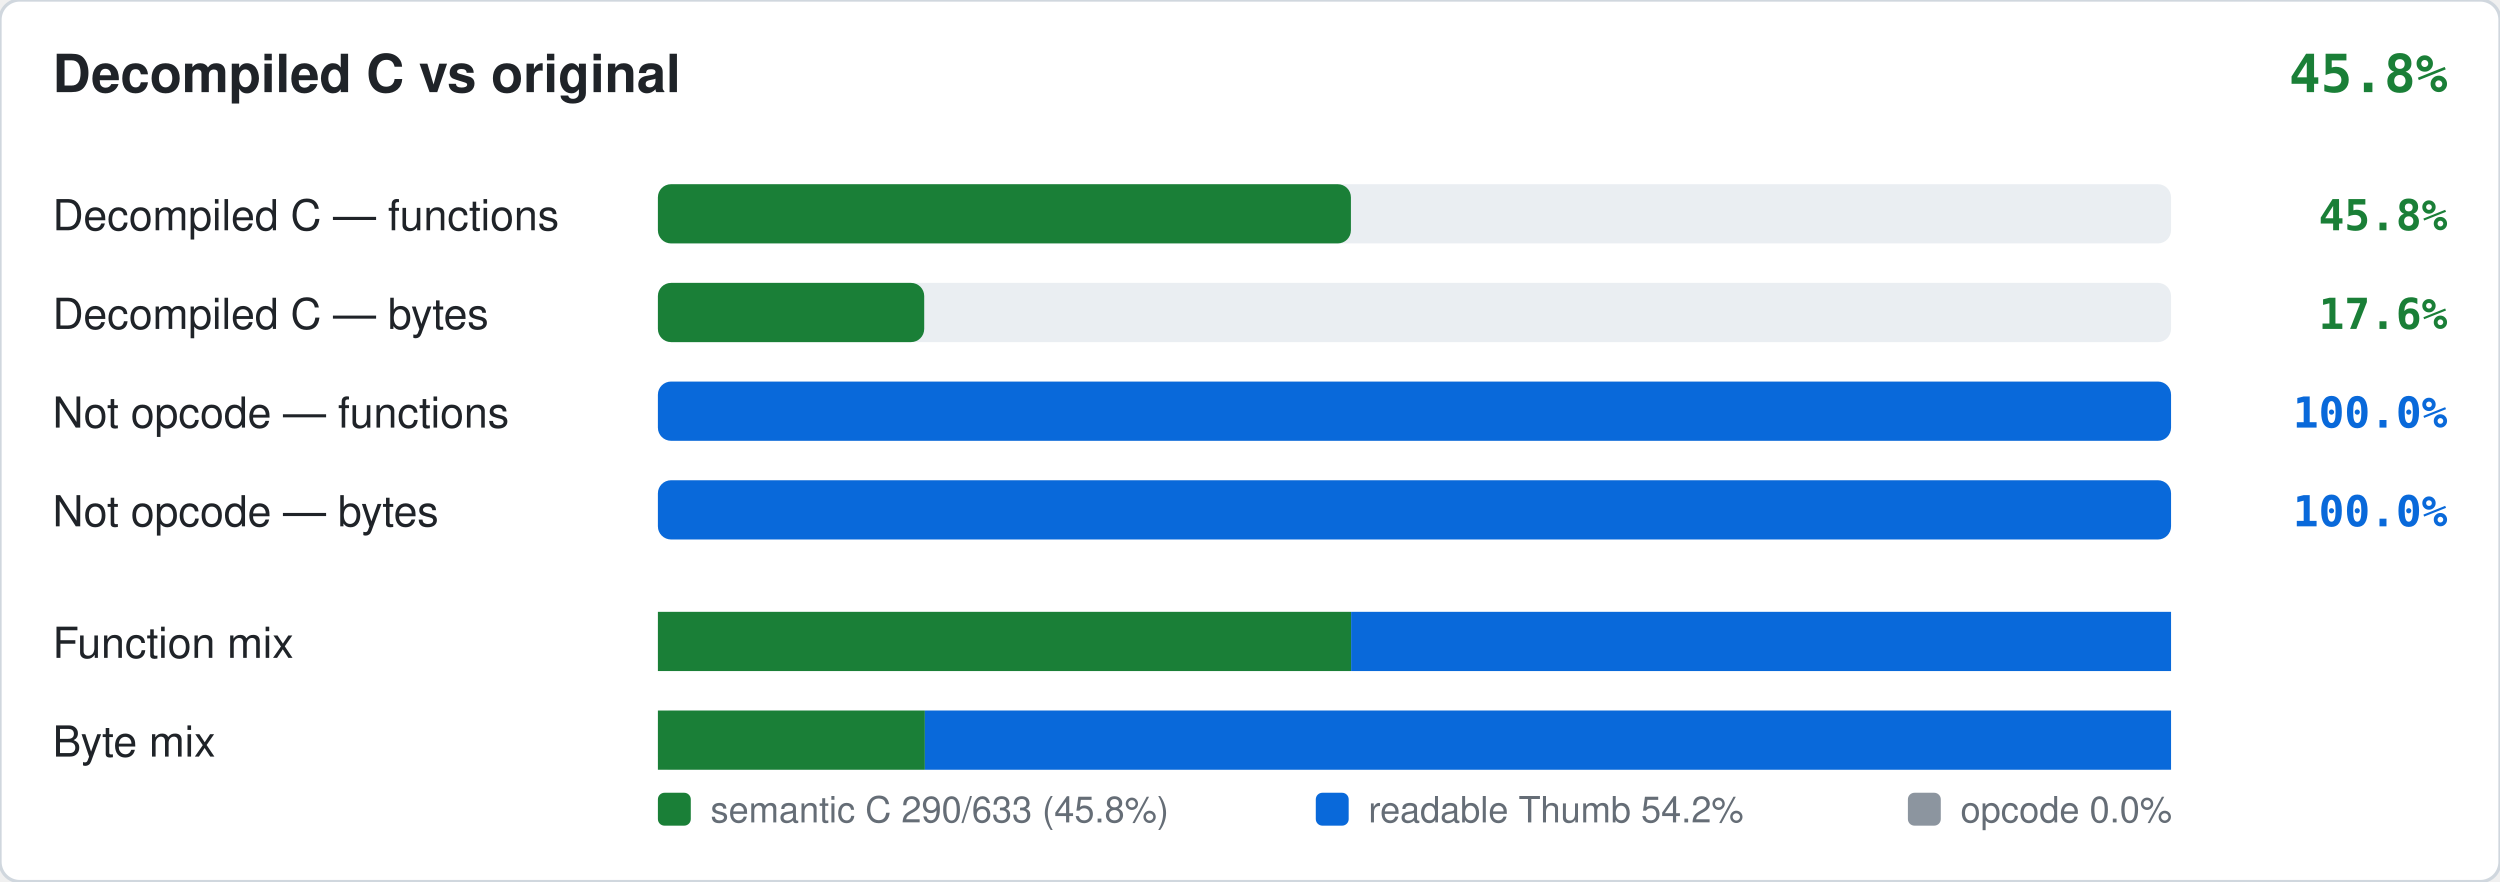
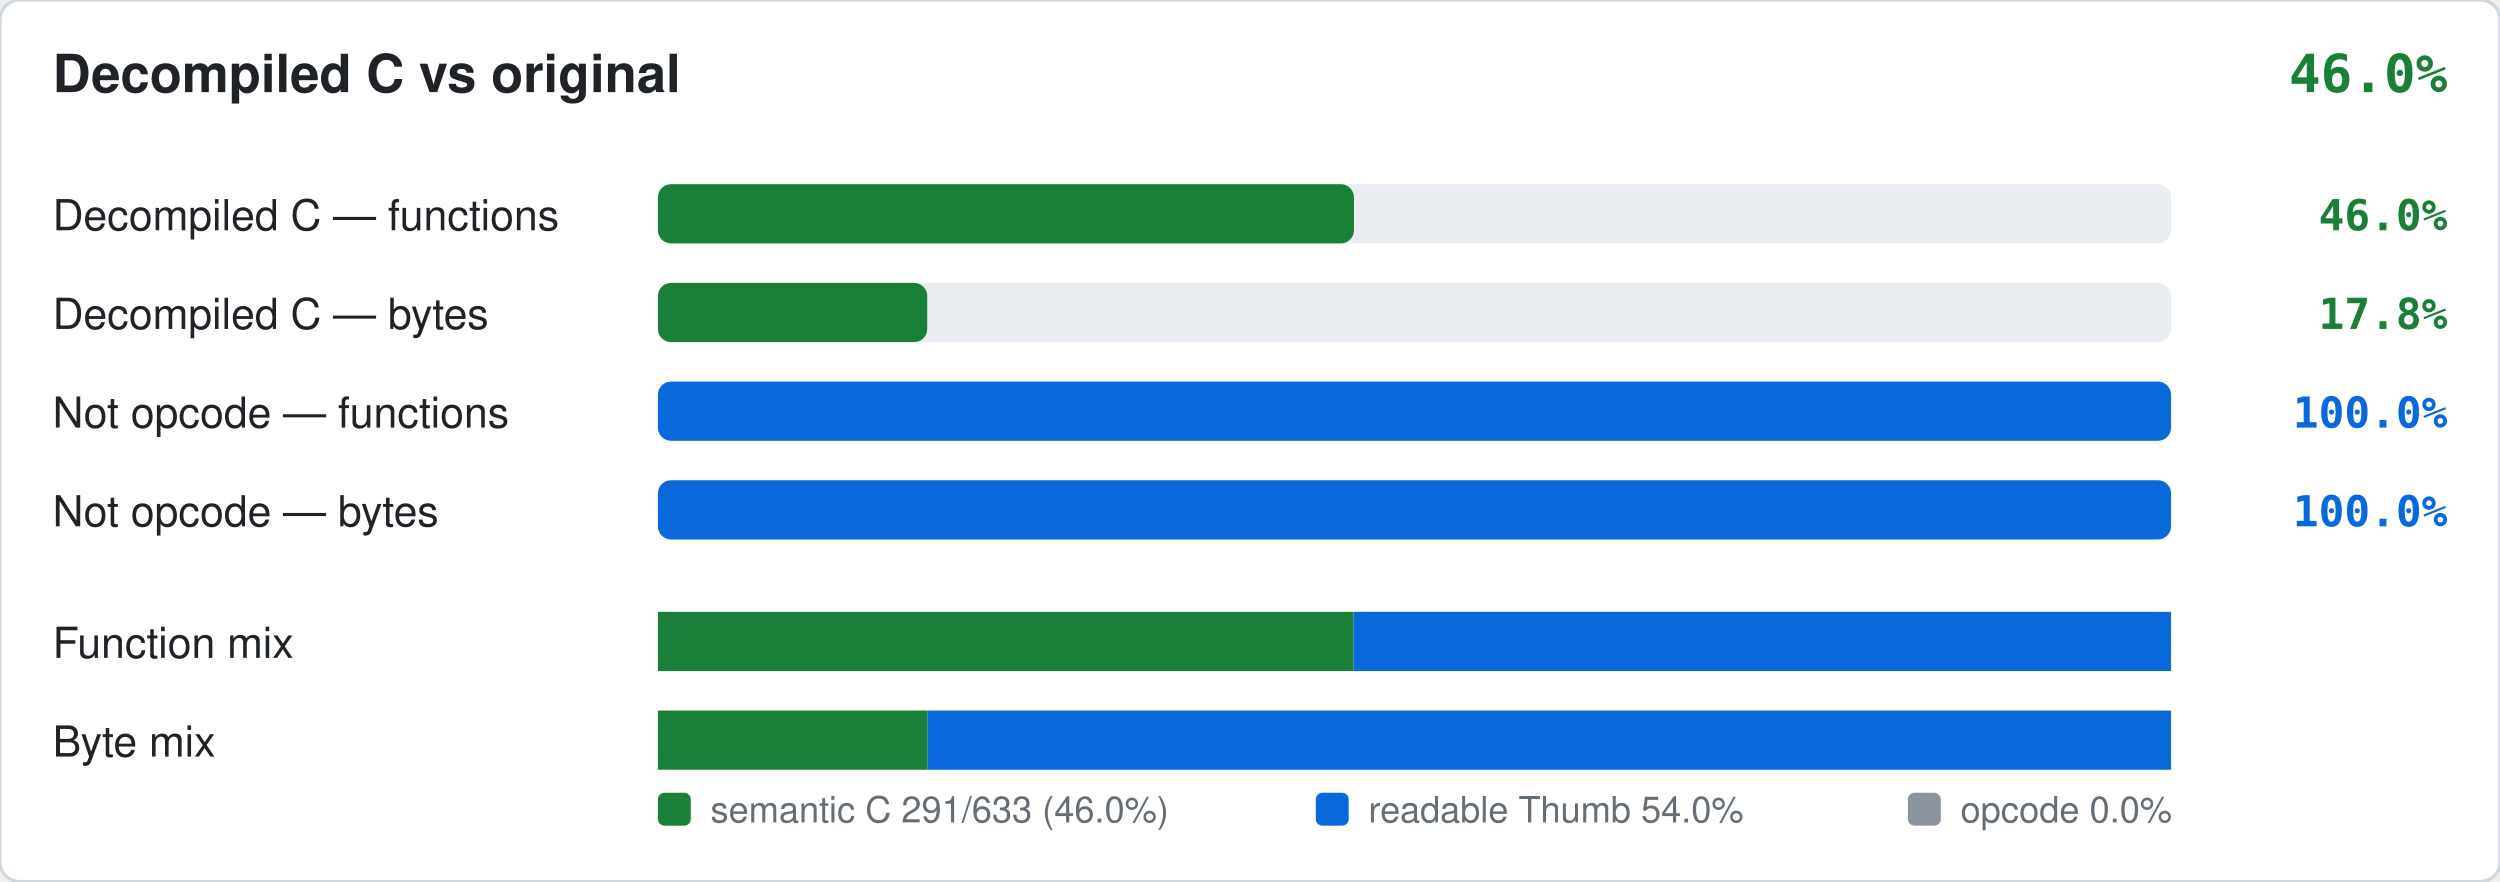
- <svg xmlns="http://www.w3.org/2000/svg" width="760" height="268" viewBox="0 0 760 268" role="img" aria-label="Decompiled C 45.8% functions, 17.6% bytes (290/633, 15,928/90,272)">
+ <svg xmlns="http://www.w3.org/2000/svg" width="760" height="268" viewBox="0 0 760 268" role="img" aria-label="Decompiled C 46.0% functions, 17.8% bytes (291/633, 16,092/90,272)">
  <rect width="760" height="268" rx="6" fill="#ffffff" stroke="#d0d7de" />
  <text x="16" y="28" font-family="-apple-system,BlinkMacSystemFont,Segoe UI,Helvetica,Arial,sans-serif" font-size="16" font-weight="600" fill="#1f2328">Decompiled C vs original</text>
-   <text x="744" y="28" text-anchor="end" font-family="ui-monospace,SFMono-Regular,Menlo,Consolas,monospace" font-size="16" font-weight="700" fill="#1a7f37">45.8%</text>
+   <text x="744" y="28" text-anchor="end" font-family="ui-monospace,SFMono-Regular,Menlo,Consolas,monospace" font-size="16" font-weight="700" fill="#1a7f37">46.0%</text>
  <text x="16" y="70" font-family="-apple-system,BlinkMacSystemFont,Segoe UI,Helvetica,Arial,sans-serif" font-size="13" fill="#1f2328">Decompiled C — functions</text>
  <rect x="200.00" y="56.00" width="460.00" height="18.00" rx="4" fill="#eaeef2" />
-   <rect x="200.00" y="56.00" width="210.68" height="18.00" rx="4" fill="#1a7f37" />
-   <text x="744" y="70" text-anchor="end" font-family="ui-monospace,SFMono-Regular,Menlo,Consolas,monospace" font-size="13" font-weight="700" fill="#1a7f37">45.8%</text>
+   <rect x="200.00" y="56.00" width="211.60" height="18.00" rx="4" fill="#1a7f37" />
+   <text x="744" y="70" text-anchor="end" font-family="ui-monospace,SFMono-Regular,Menlo,Consolas,monospace" font-size="13" font-weight="700" fill="#1a7f37">46.0%</text>
  <text x="16" y="100" font-family="-apple-system,BlinkMacSystemFont,Segoe UI,Helvetica,Arial,sans-serif" font-size="13" fill="#1f2328">Decompiled C — bytes</text>
  <rect x="200.00" y="86.00" width="460.00" height="18.00" rx="4" fill="#eaeef2" />
-   <rect x="200.00" y="86.00" width="80.96" height="18.00" rx="4" fill="#1a7f37" />
-   <text x="744" y="100" text-anchor="end" font-family="ui-monospace,SFMono-Regular,Menlo,Consolas,monospace" font-size="13" font-weight="700" fill="#1a7f37">17.6%</text>
+   <rect x="200.00" y="86.00" width="81.88" height="18.00" rx="4" fill="#1a7f37" />
+   <text x="744" y="100" text-anchor="end" font-family="ui-monospace,SFMono-Regular,Menlo,Consolas,monospace" font-size="13" font-weight="700" fill="#1a7f37">17.8%</text>
  <text x="16" y="130" font-family="-apple-system,BlinkMacSystemFont,Segoe UI,Helvetica,Arial,sans-serif" font-size="13" fill="#1f2328">Not opcode — functions</text>
  <rect x="200.00" y="116.00" width="460.00" height="18.00" rx="4" fill="#eaeef2" />
  <rect x="200.00" y="116.00" width="460.00" height="18.00" rx="4" fill="#0969da" />
  <text x="744" y="130" text-anchor="end" font-family="ui-monospace,SFMono-Regular,Menlo,Consolas,monospace" font-size="13" font-weight="700" fill="#0969da">100.0%</text>
  <text x="16" y="160" font-family="-apple-system,BlinkMacSystemFont,Segoe UI,Helvetica,Arial,sans-serif" font-size="13" fill="#1f2328">Not opcode — bytes</text>
  <rect x="200.00" y="146.00" width="460.00" height="18.00" rx="4" fill="#eaeef2" />
  <rect x="200.00" y="146.00" width="460.00" height="18.00" rx="4" fill="#0969da" />
  <text x="744" y="160" text-anchor="end" font-family="ui-monospace,SFMono-Regular,Menlo,Consolas,monospace" font-size="13" font-weight="700" fill="#0969da">100.0%</text>
  <text x="16" y="200" font-family="-apple-system,BlinkMacSystemFont,Segoe UI,Helvetica,Arial,sans-serif" font-size="13" fill="#1f2328">Function mix</text>
  <rect x="200.00" y="186.00" width="460.00" height="18.00" rx="4" fill="#eaeef2" />
-   <rect x="200.00" y="186.00" width="210.74" height="18.00" fill="#1a7f37" />
-   <rect x="410.74" y="186.00" width="249.26" height="18.00" fill="#0969da" />
+   <rect x="200.00" y="186.00" width="211.47" height="18.00" fill="#1a7f37" />
+   <rect x="411.47" y="186.00" width="248.53" height="18.00" fill="#0969da" />
  <text x="16" y="230" font-family="-apple-system,BlinkMacSystemFont,Segoe UI,Helvetica,Arial,sans-serif" font-size="13" fill="#1f2328">Byte mix</text>
  <rect x="200.00" y="216.00" width="460.00" height="18.00" rx="4" fill="#eaeef2" />
-   <rect x="200.00" y="216.00" width="81.16" height="18.00" fill="#1a7f37" />
-   <rect x="281.16" y="216.00" width="378.84" height="18.00" fill="#0969da" />
+   <rect x="200.00" y="216.00" width="82.00" height="18.00" fill="#1a7f37" />
+   <rect x="282.00" y="216.00" width="378.00" height="18.00" fill="#0969da" />
  <rect x="200" y="241" width="10" height="10" rx="2" fill="#1a7f37" />
-   <text x="216" y="250" font-family="-apple-system,BlinkMacSystemFont,Segoe UI,Helvetica,Arial,sans-serif" font-size="11" fill="#656d76">semantic C 290/633 (45.8%)</text>
+   <text x="216" y="250" font-family="-apple-system,BlinkMacSystemFont,Segoe UI,Helvetica,Arial,sans-serif" font-size="11" fill="#656d76">semantic C 291/633 (46.0%)</text>
  <rect x="400" y="241" width="10" height="10" rx="2" fill="#0969da" />
-   <text x="416" y="250" font-family="-apple-system,BlinkMacSystemFont,Segoe UI,Helvetica,Arial,sans-serif" font-size="11" fill="#656d76">readable Thumb 54.2%</text>
+   <text x="416" y="250" font-family="-apple-system,BlinkMacSystemFont,Segoe UI,Helvetica,Arial,sans-serif" font-size="11" fill="#656d76">readable Thumb 54.0%</text>
  <rect x="580" y="241" width="10" height="10" rx="2" fill="#8c959f" />
  <text x="596" y="250" font-family="-apple-system,BlinkMacSystemFont,Segoe UI,Helvetica,Arial,sans-serif" font-size="11" fill="#656d76">opcode 0.0%</text>
</svg>
